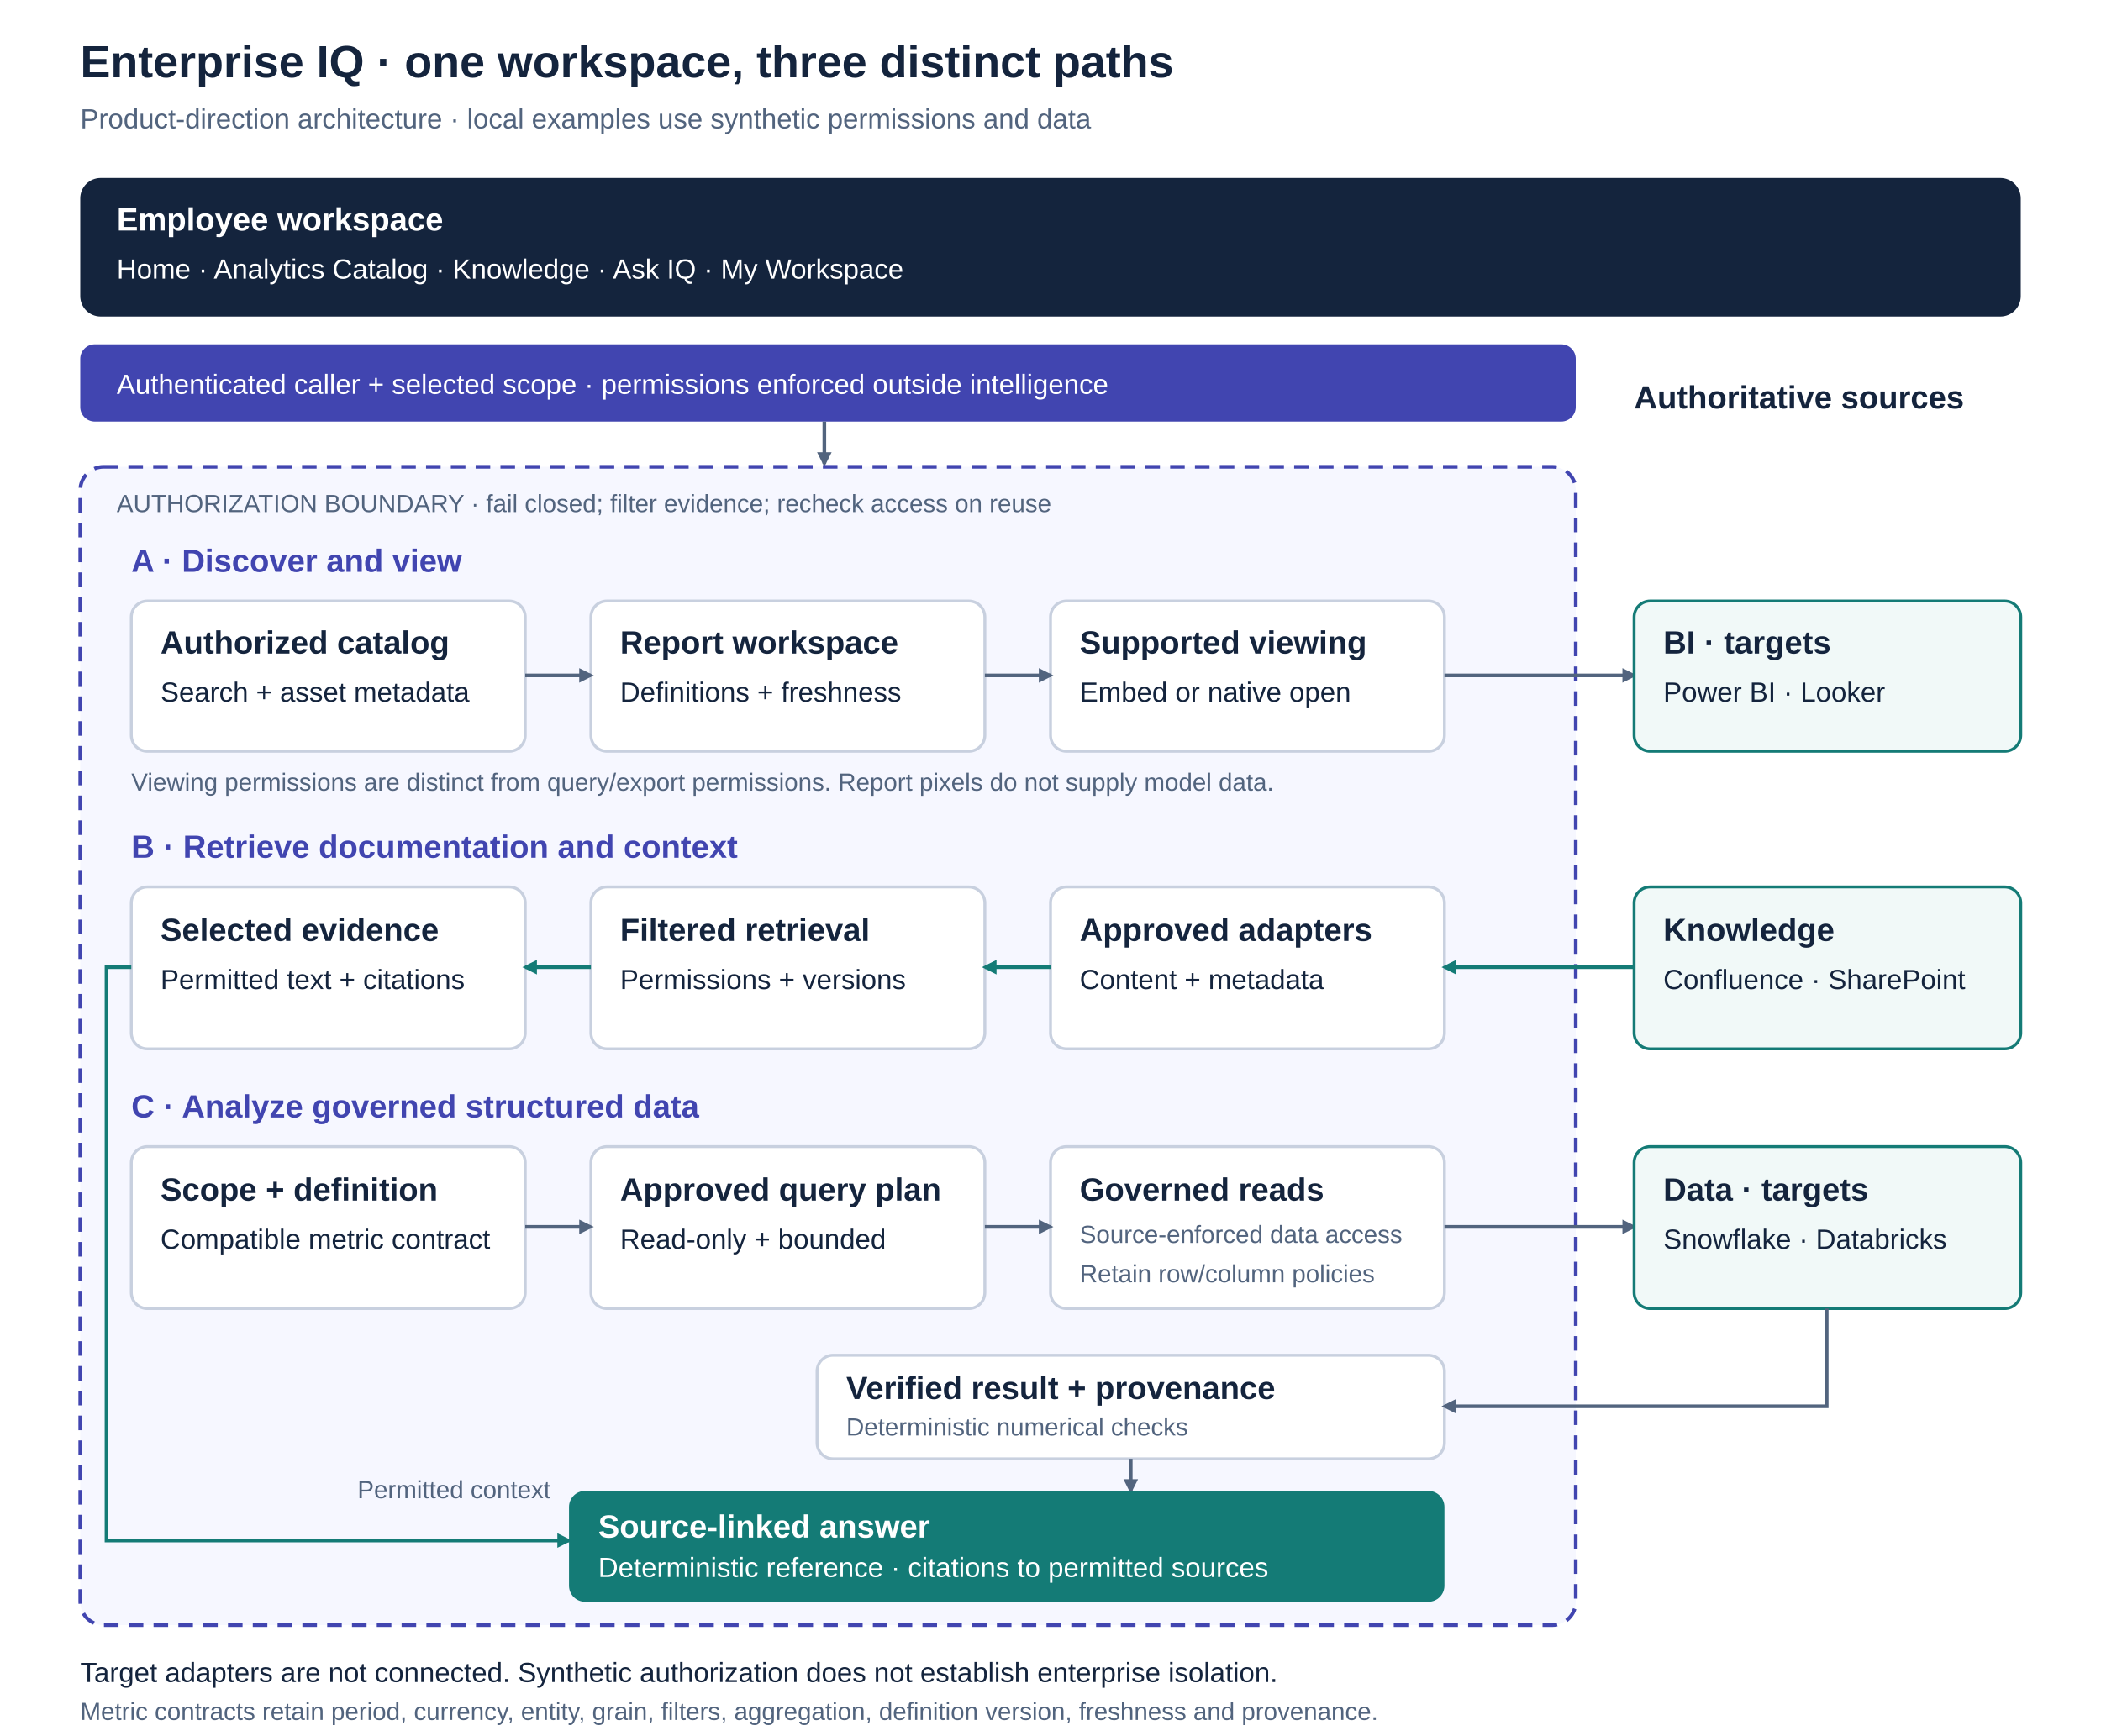
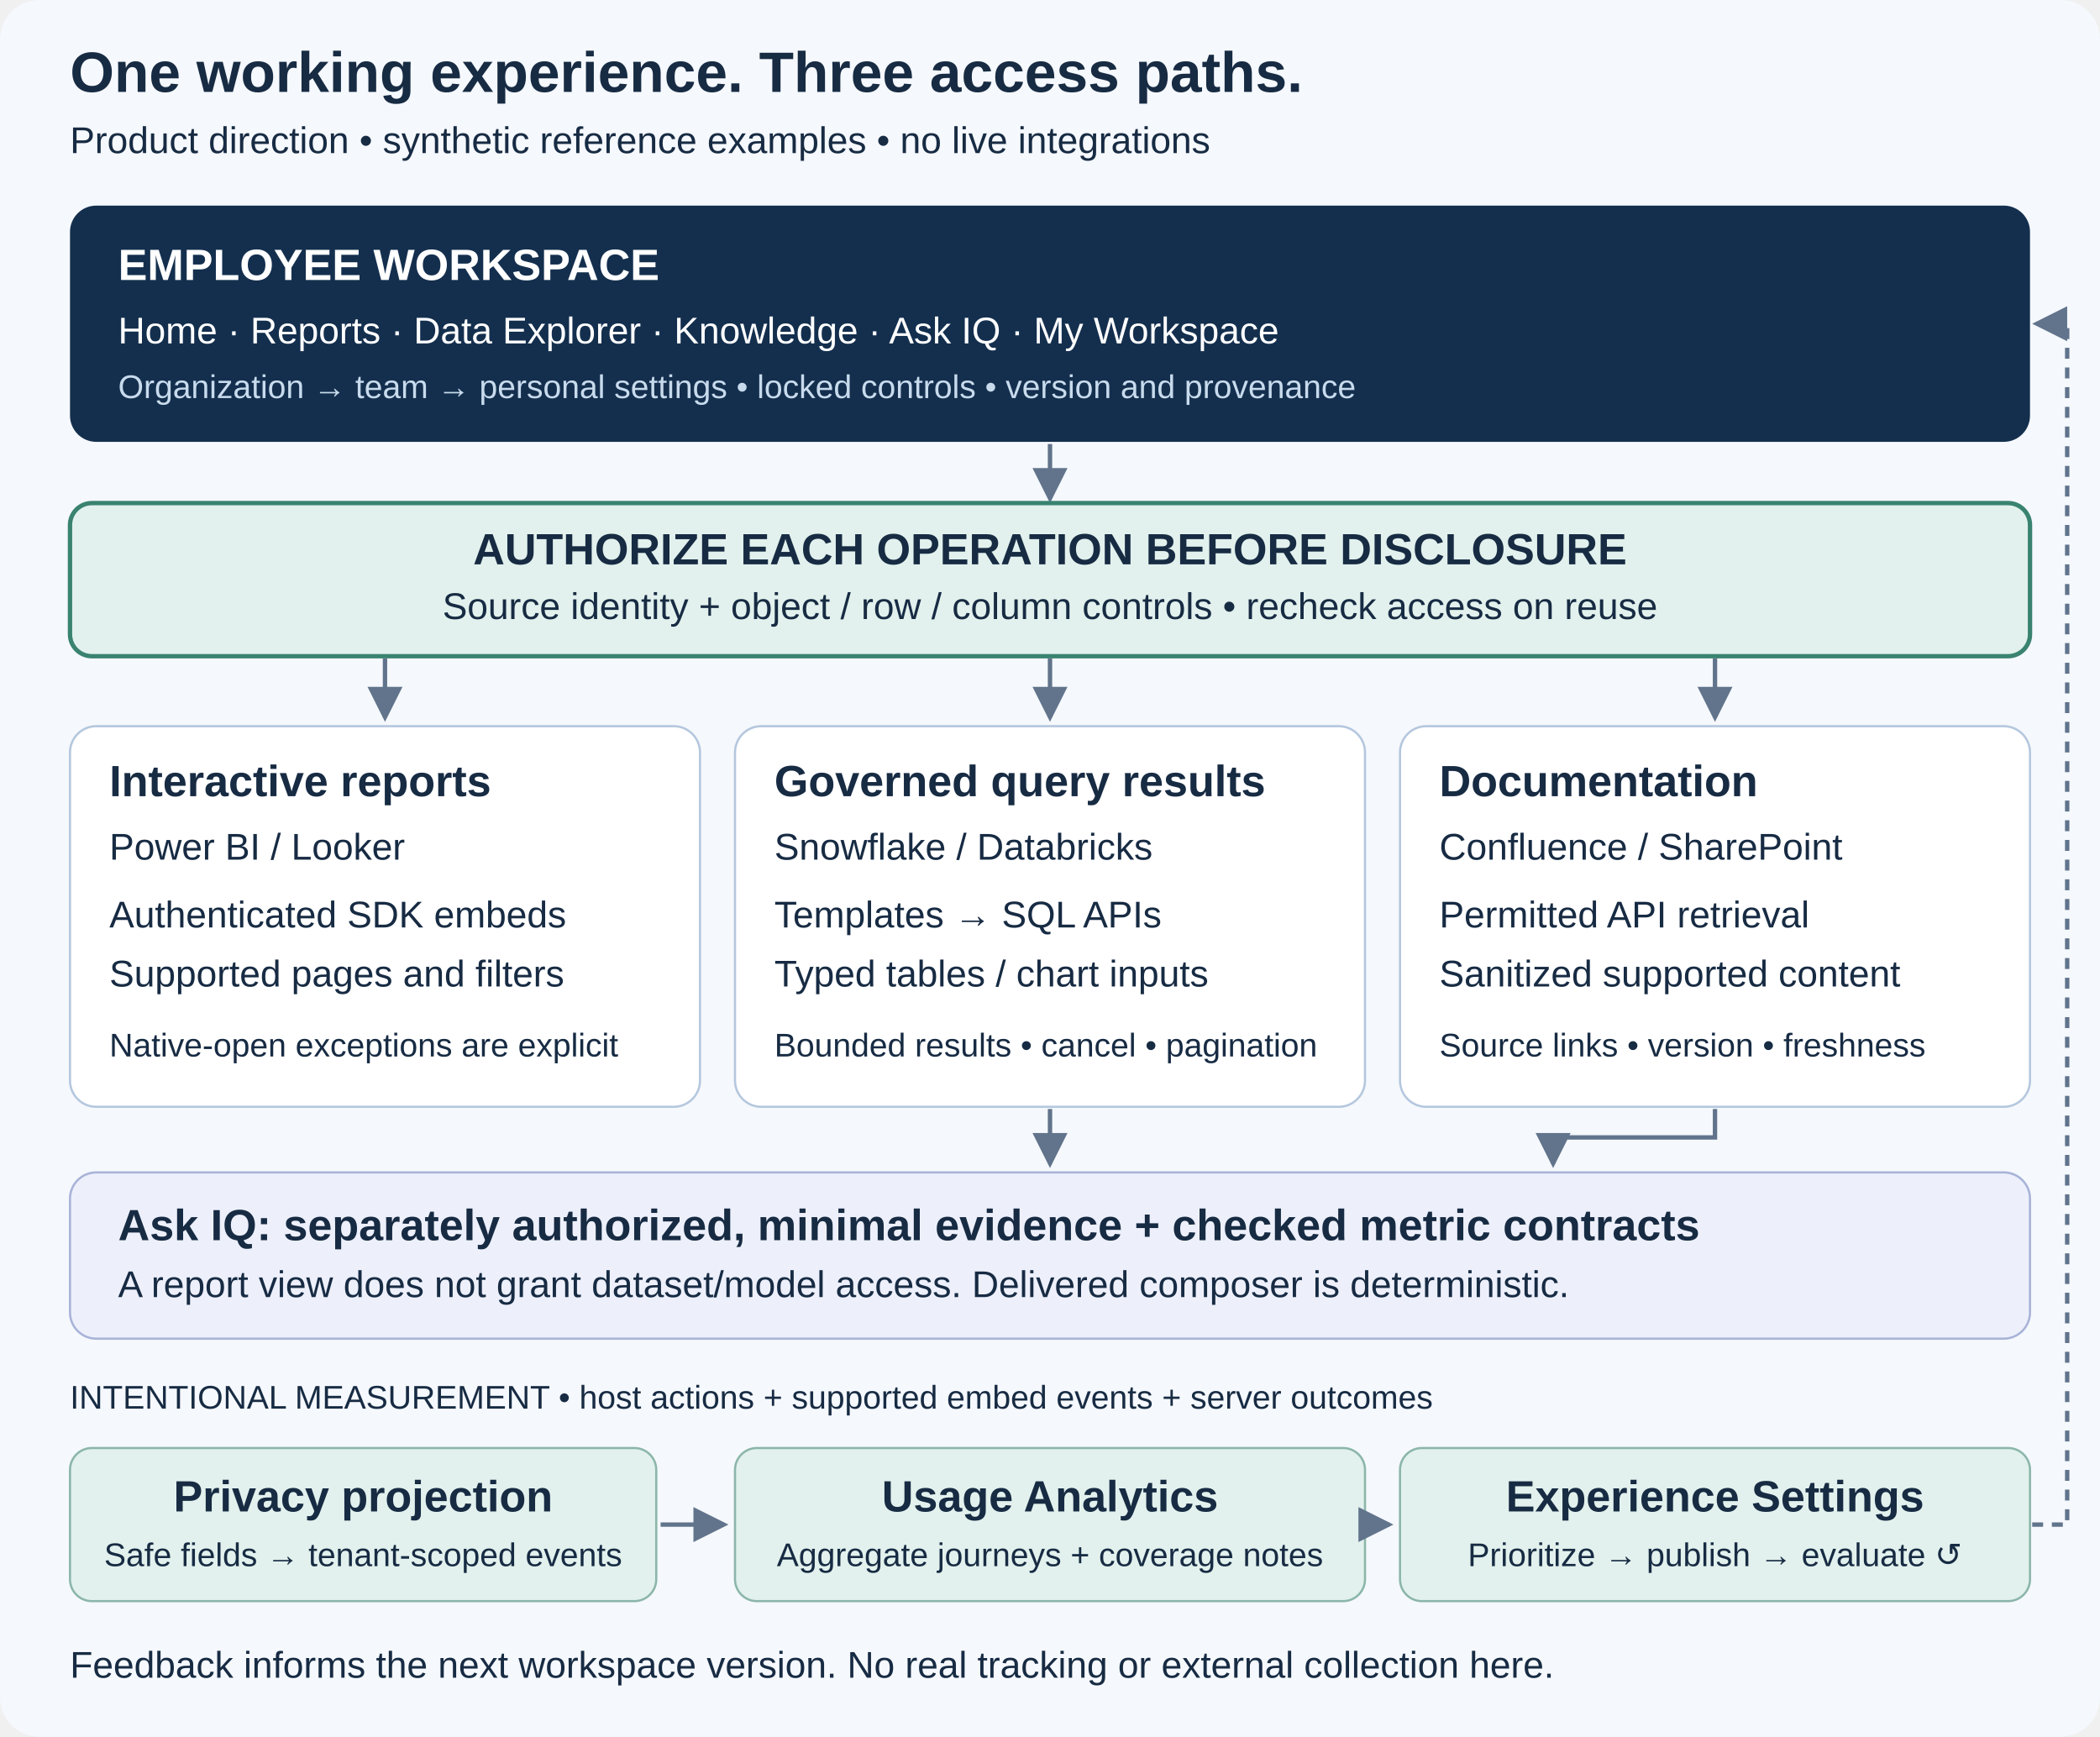
- <svg xmlns="http://www.w3.org/2000/svg" width="1440" height="1190" viewBox="0 0 1440 1190" role="img" aria-labelledby="title desc">
+ <svg xmlns="http://www.w3.org/2000/svg" viewBox="0 0 960 794" role="img" aria-labelledby="title desc">
  <defs>
-     <marker id="arrow" markerWidth="10" markerHeight="10" refX="8" refY="5" orient="auto" markerUnits="userSpaceOnUse">
-       <path d="M 0 0 L 10 5 L 0 10 Z" fill="#52647e" />
+     <marker id="arrow" markerWidth="8" markerHeight="8" refX="7" refY="4" orient="auto">
+       <path d="M0 0L8 4L0 8Z" fill="#61748c" />
    </marker>
-     <marker id="context-arrow" markerWidth="10" markerHeight="10" refX="8" refY="5" orient="auto" markerUnits="userSpaceOnUse">
-       <path d="M 0 0 L 10 5 L 0 10 Z" fill="#147b76" />
-     </marker>
-     <style>
-       text { font-family: Arial, Helvetica, sans-serif; fill: #14243d; }
-       .title { font-size: 31px; font-weight: 700; }
-       .subtitle { font-size: 19px; fill: #52647e; }
-       .label { font-size: 22px; font-weight: 700; }
-       .body { font-size: 19px; }
-       .small { font-size: 17px; fill: #52647e; }
-       .path { font-size: 22px; font-weight: 700; fill: #4145b0; }
-       .white { fill: #ffffff; }
-       .card { fill: #ffffff; stroke: #c8d0df; stroke-width: 2; }
-       .source { fill: #f1f9f8; stroke: #147b76; stroke-width: 2; }
-       .edge { fill: none; stroke: #52647e; stroke-width: 2.5; marker-end: url(#arrow); }
-       .context-edge { fill: none; stroke: #147b76; stroke-width: 2.5; marker-end: url(#context-arrow); }
-     </style>
  </defs>
-   <rect width="1440" height="1190" fill="#ffffff" />
-   <text x="55" y="53" class="title">Enterprise IQ · one workspace, three distinct paths</text>
-   <text x="55" y="88" class="subtitle">Product-direction architecture · local examples use synthetic permissions and data</text>
-   <rect x="55" y="122" width="1330" height="95" rx="14" fill="#14243d" />
-   <text x="80" y="158" class="label white">Employee workspace</text>
-   <text x="80" y="191" class="body white">Home  ·  Analytics Catalog  ·  Knowledge  ·  Ask IQ  ·  My Workspace</text>
-   <rect x="55" y="236" width="1025" height="53" rx="10" fill="#4145b0" />
-   <text x="80" y="270" class="body white">Authenticated caller + selected scope · permissions enforced outside intelligence</text>
-   <path d="M 565 289 L 565 318" class="edge" />
-   <text x="1120" y="280" class="label">Authoritative sources</text>
-   <rect x="55" y="320" width="1025" height="794" rx="16" fill="#f6f7ff" stroke="#4145b0" stroke-width="2.5" stroke-dasharray="10 7" />
-   <text x="80" y="351" class="small">AUTHORIZATION BOUNDARY · fail closed; filter evidence; recheck access on reuse</text>
-   <text x="90" y="392" class="path">A · Discover and view</text>
-   <rect x="90" y="412" width="270" height="103" rx="11" class="card" />
-   <text x="110" y="448" class="label">Authorized catalog</text>
-   <text x="110" y="481" class="body">Search + asset metadata</text>
-   <rect x="405" y="412" width="270" height="103" rx="11" class="card" />
-   <text x="425" y="448" class="label">Report workspace</text>
-   <text x="425" y="481" class="body">Definitions + freshness</text>
-   <rect x="720" y="412" width="270" height="103" rx="11" class="card" />
-   <text x="740" y="448" class="label">Supported viewing</text>
-   <text x="740" y="481" class="body">Embed or native open</text>
-   <path d="M 360 463 L 405 463" class="edge" />
-   <path d="M 675 463 L 720 463" class="edge" />
-   <path d="M 990 463 L 1120 463" class="edge" />
-   <text x="90" y="542" class="small">Viewing permissions are distinct from query/export permissions. Report pixels do not supply model data.</text>
-   <rect x="1120" y="412" width="265" height="103" rx="11" class="source" />
-   <text x="1140" y="448" class="label">BI · targets</text>
-   <text x="1140" y="481" class="body">Power BI · Looker</text>
-   <text x="90" y="588" class="path">B · Retrieve documentation and context</text>
-   <rect x="90" y="608" width="270" height="111" rx="11" class="card" />
-   <text x="110" y="645" class="label">Selected evidence</text>
-   <text x="110" y="678" class="body">Permitted text + citations</text>
-   <rect x="405" y="608" width="270" height="111" rx="11" class="card" />
-   <text x="425" y="645" class="label">Filtered retrieval</text>
-   <text x="425" y="678" class="body">Permissions + versions</text>
-   <rect x="720" y="608" width="270" height="111" rx="11" class="card" />
-   <text x="740" y="645" class="label">Approved adapters</text>
-   <text x="740" y="678" class="body">Content + metadata</text>
-   <path d="M 405 663 L 360 663" class="context-edge" />
-   <path d="M 720 663 L 675 663" class="context-edge" />
-   <path d="M 1120 663 L 990 663" class="context-edge" />
-   <rect x="1120" y="608" width="265" height="111" rx="11" class="source" />
-   <text x="1140" y="645" class="label">Knowledge</text>
-   <text x="1140" y="678" class="body">Confluence · SharePoint</text>
-   <text x="90" y="766" class="path">C · Analyze governed structured data</text>
-   <rect x="90" y="786" width="270" height="111" rx="11" class="card" />
-   <text x="110" y="823" class="label">Scope + definition</text>
-   <text x="110" y="856" class="body">Compatible metric contract</text>
-   <rect x="405" y="786" width="270" height="111" rx="11" class="card" />
-   <text x="425" y="823" class="label">Approved query plan</text>
-   <text x="425" y="856" class="body">Read-only + bounded</text>
-   <rect x="720" y="786" width="270" height="111" rx="11" class="card" />
-   <text x="740" y="823" class="label">Governed reads</text>
-   <text x="740" y="852" class="small">Source-enforced data access</text>
-   <text x="740" y="879" class="small">Retain row/column policies</text>
-   <path d="M 360 841 L 405 841" class="edge" />
-   <path d="M 675 841 L 720 841" class="edge" />
-   <path d="M 990 841 L 1120 841" class="edge" />
-   <rect x="1120" y="786" width="265" height="111" rx="11" class="source" />
-   <text x="1140" y="823" class="label">Data · targets</text>
-   <text x="1140" y="856" class="body">Snowflake · Databricks</text>
-   <rect x="560" y="929" width="430" height="71" rx="11" class="card" />
-   <text x="580" y="959" class="label">Verified result + provenance</text>
-   <text x="580" y="984" class="small">Deterministic numerical checks</text>
-   <path d="M 1252 897 L 1252 964 L 990 964" class="edge" />
-   <path d="M 90 663 L 73 663 L 73 1056 L 390 1056" class="context-edge" />
-   <text x="245" y="1027" class="small">Permitted context</text>
-   <path d="M 775 1000 L 775 1022" class="edge" />
-   <rect x="390" y="1022" width="600" height="76" rx="11" fill="#147b76" />
-   <text x="410" y="1054" class="label white">Source-linked answer</text>
-   <text x="410" y="1081" class="body white">Deterministic reference · citations to permitted sources</text>
-   <text x="55" y="1153" class="body">Target adapters are not connected. Synthetic authorization does not establish enterprise isolation.</text>
-   <text x="55" y="1179" class="small">Metric contracts retain period, currency, entity, grain, filters, aggregation, definition version, freshness and provenance.</text>
+   <style>text{font-family:Arial,sans-serif;fill:#172b43}.title{font-size:26px;font-weight:700}.h{font-size:20px;font-weight:700}.b{font-size:17px}.small{font-size:15px}.line{fill:none;stroke:#61748c;stroke-width:2;marker-end:url(#arrow)}</style>
+   <rect width="960" height="794" rx="18" fill="#f5f8fc" />
+   <text x="32" y="42" class="title">One working experience. Three access paths.</text>
+   <text x="32" y="70" class="b">Product direction • synthetic reference examples • no live integrations</text>
+   <rect x="32" y="94" width="896" height="108" rx="12" fill="#142f4e" />
+   <text x="54" y="128" class="h" style="fill:#fff">EMPLOYEE WORKSPACE</text>
+   <text x="54" y="157" class="b" style="fill:#fff">Home · Reports · Data Explorer · Knowledge · Ask IQ · My Workspace</text>
+   <text x="54" y="182" class="small" style="fill:#c8dbed">Organization → team → personal settings • locked controls • version and provenance</text>
+   <path d="M480 203V228" class="line" />
+   <rect x="32" y="230" width="896" height="70" rx="10" fill="#e2f1ed" stroke="#398370" stroke-width="2" />
+   <text x="480" y="258" class="h" text-anchor="middle">AUTHORIZE EACH OPERATION BEFORE DISCLOSURE</text>
+   <text x="480" y="283" class="b" text-anchor="middle">Source identity + object / row / column controls • recheck access on reuse</text>
+   <path d="M176 301V328" class="line" />
+   <path d="M480 301V328" class="line" />
+   <path d="M784 301V328" class="line" />
+   <rect x="32" y="332" width="288" height="174" rx="12" fill="#fff" stroke="#b4c7de" />
+   <text x="50" y="364" class="h">Interactive reports</text>
+   <text x="50" y="393" class="b">Power BI / Looker</text>
+   <text x="50" y="424" class="b">Authenticated SDK embeds</text>
+   <text x="50" y="451" class="b">Supported pages and filters</text>
+   <text x="50" y="483" class="small">Native-open exceptions are explicit</text>
+   <rect x="336" y="332" width="288" height="174" rx="12" fill="#fff" stroke="#b4c7de" />
+   <text x="354" y="364" class="h">Governed query results</text>
+   <text x="354" y="393" class="b">Snowflake / Databricks</text>
+   <text x="354" y="424" class="b">Templates → SQL APIs</text>
+   <text x="354" y="451" class="b">Typed tables / chart inputs</text>
+   <text x="354" y="483" class="small">Bounded results • cancel • pagination</text>
+   <rect x="640" y="332" width="288" height="174" rx="12" fill="#fff" stroke="#b4c7de" />
+   <text x="658" y="364" class="h">Documentation</text>
+   <text x="658" y="393" class="b">Confluence / SharePoint</text>
+   <text x="658" y="424" class="b">Permitted API retrieval</text>
+   <text x="658" y="451" class="b">Sanitized supported content</text>
+   <text x="658" y="483" class="small">Source links • version • freshness</text>
+   <path d="M480 507V532" class="line" />
+   <path d="M784 507V520H710V532" class="line" />
+   <rect x="32" y="536" width="896" height="76" rx="12" fill="#edf0fb" stroke="#a8b3d8" />
+   <text x="54" y="567" class="h">Ask IQ: separately authorized, minimal evidence + checked metric contracts</text>
+   <text x="54" y="593" class="b">A report view does not grant dataset/model access. Delivered composer is deterministic.</text>
+   <text x="32" y="644" class="small">INTENTIONAL MEASUREMENT • host actions + supported embed events + server outcomes</text>
+   <rect x="32" y="662" width="268" height="70" rx="10" fill="#e2f1ed" stroke="#8cb6aa" />
+   <text x="166" y="691" class="h" text-anchor="middle">Privacy projection</text>
+   <text x="166" y="716" class="small" text-anchor="middle">Safe fields → tenant-scoped events</text>
+   <path d="M302 697H331" class="line" />
+   <rect x="336" y="662" width="288" height="70" rx="10" fill="#e2f1ed" stroke="#8cb6aa" />
+   <text x="480" y="691" class="h" text-anchor="middle">Usage Analytics</text>
+   <text x="480" y="716" class="small" text-anchor="middle">Aggregate journeys + coverage notes</text>
+   <path d="M625 697H635" class="line" />
+   <rect x="640" y="662" width="288" height="70" rx="10" fill="#e2f1ed" stroke="#8cb6aa" />
+   <text x="784" y="691" class="h" text-anchor="middle">Experience Settings</text>
+   <text x="784" y="716" class="small" text-anchor="middle">Prioritize → publish → evaluate ↺</text>
+   <path d="M929 697H945V148H931" class="line" stroke-dasharray="5 4" />
+   <text x="32" y="767" class="b">Feedback informs the next workspace version. No real tracking or external collection here.</text>
</svg>
